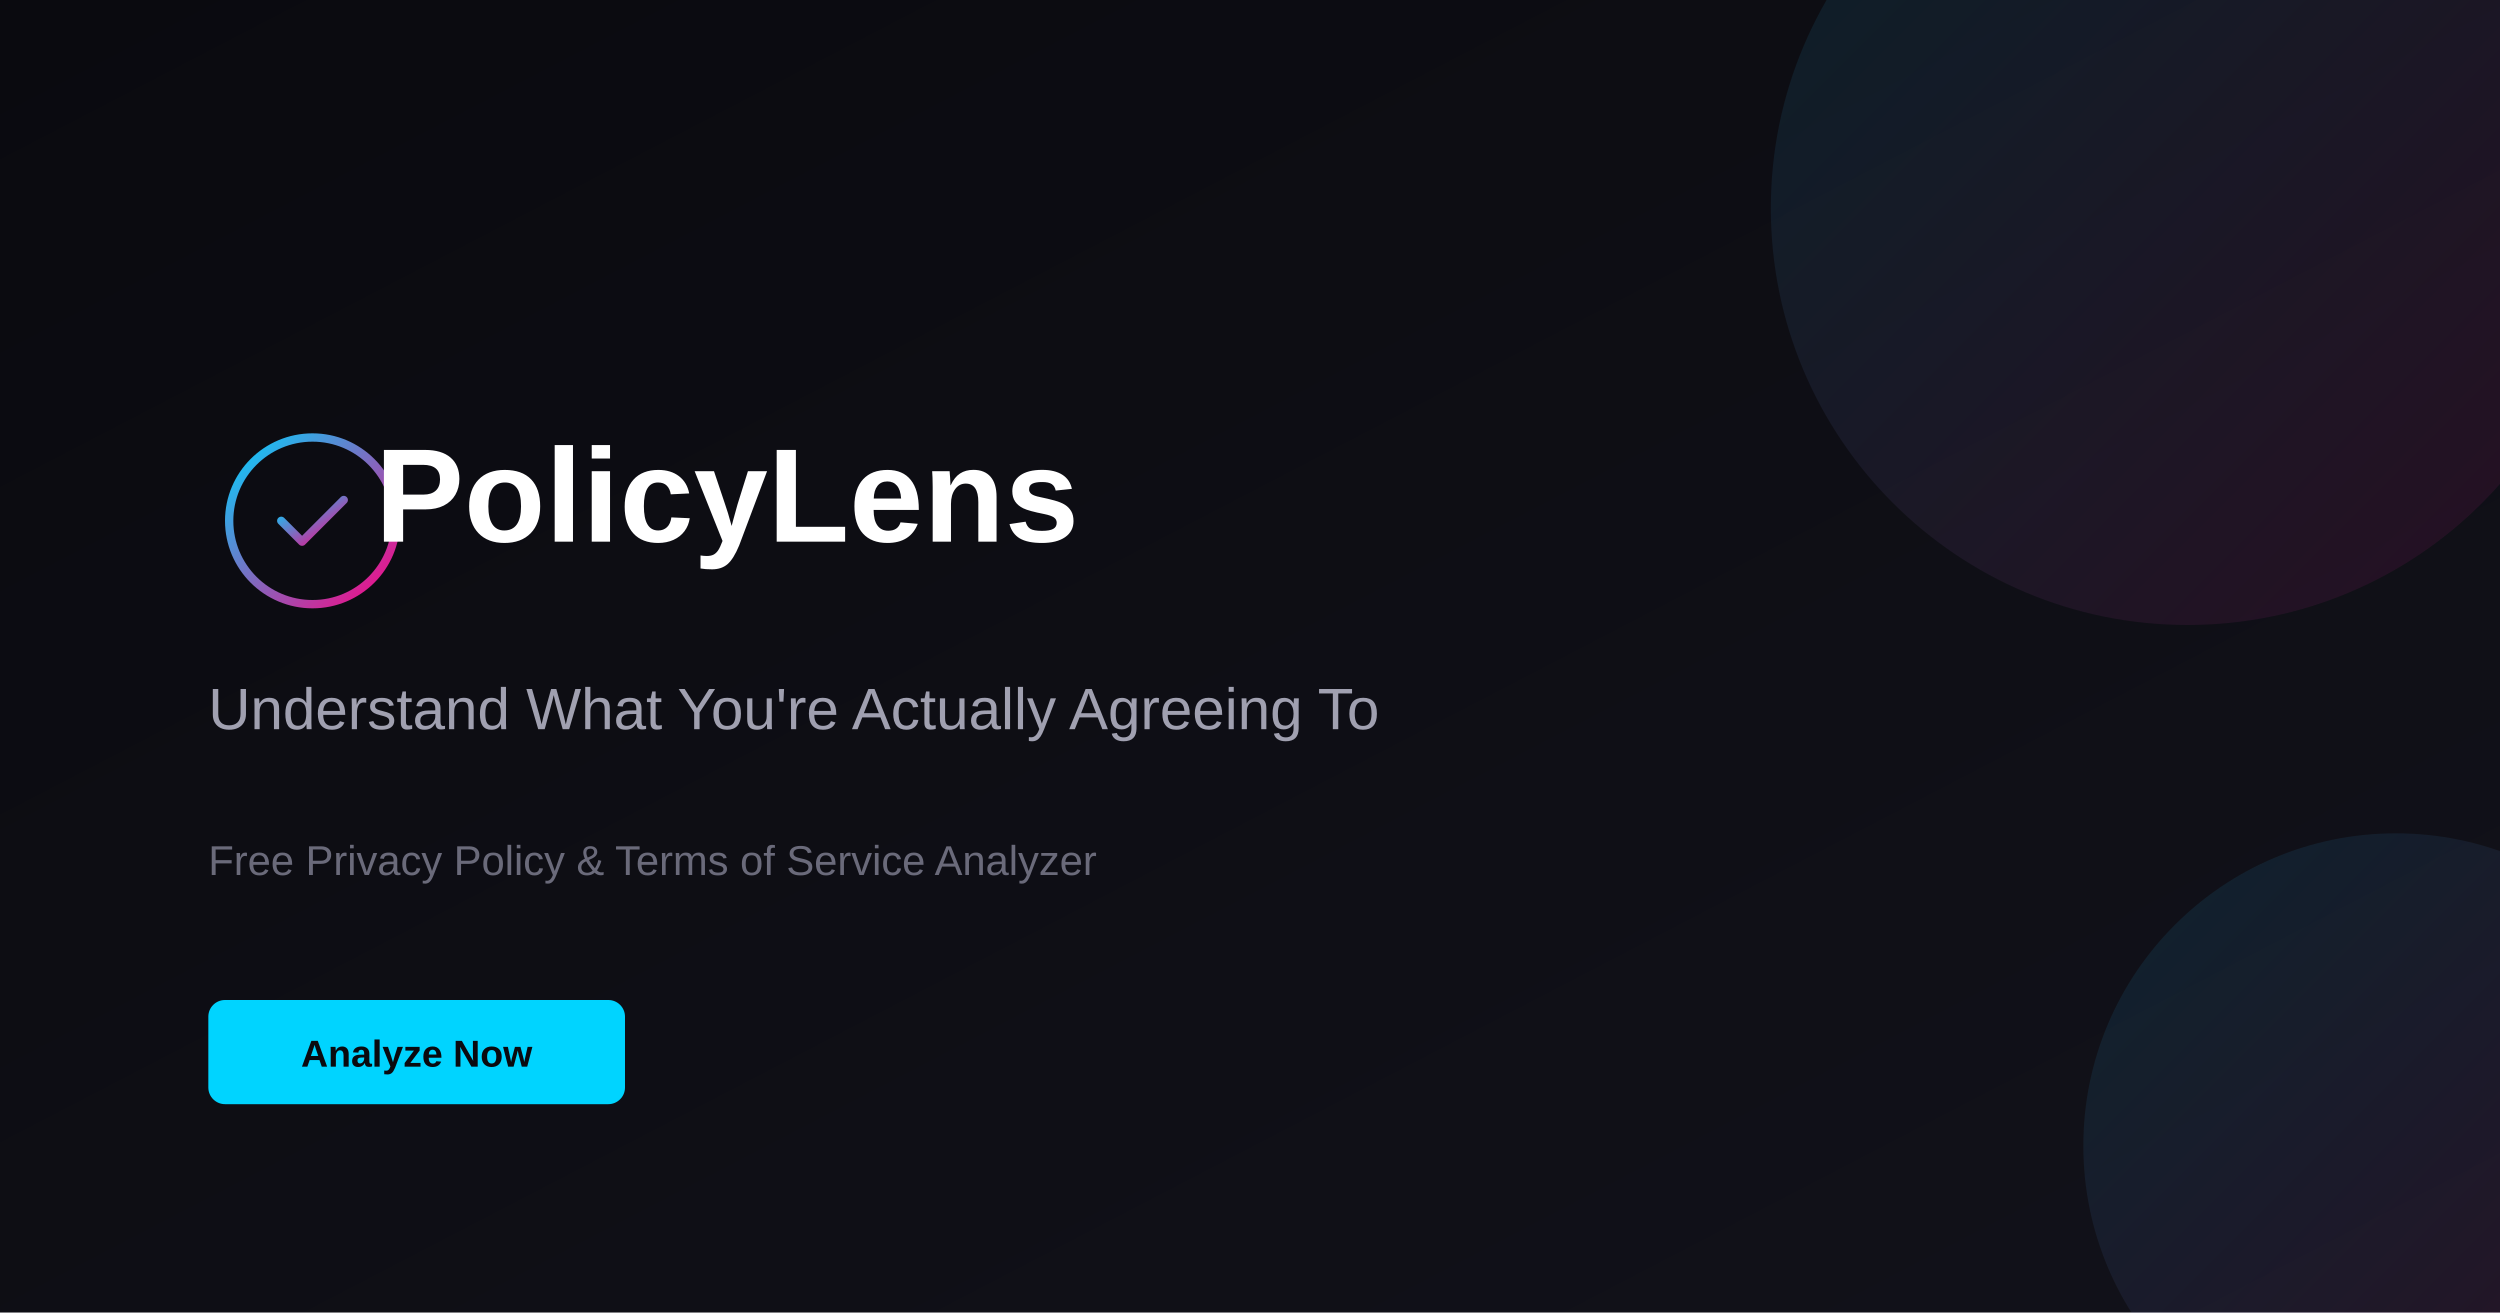
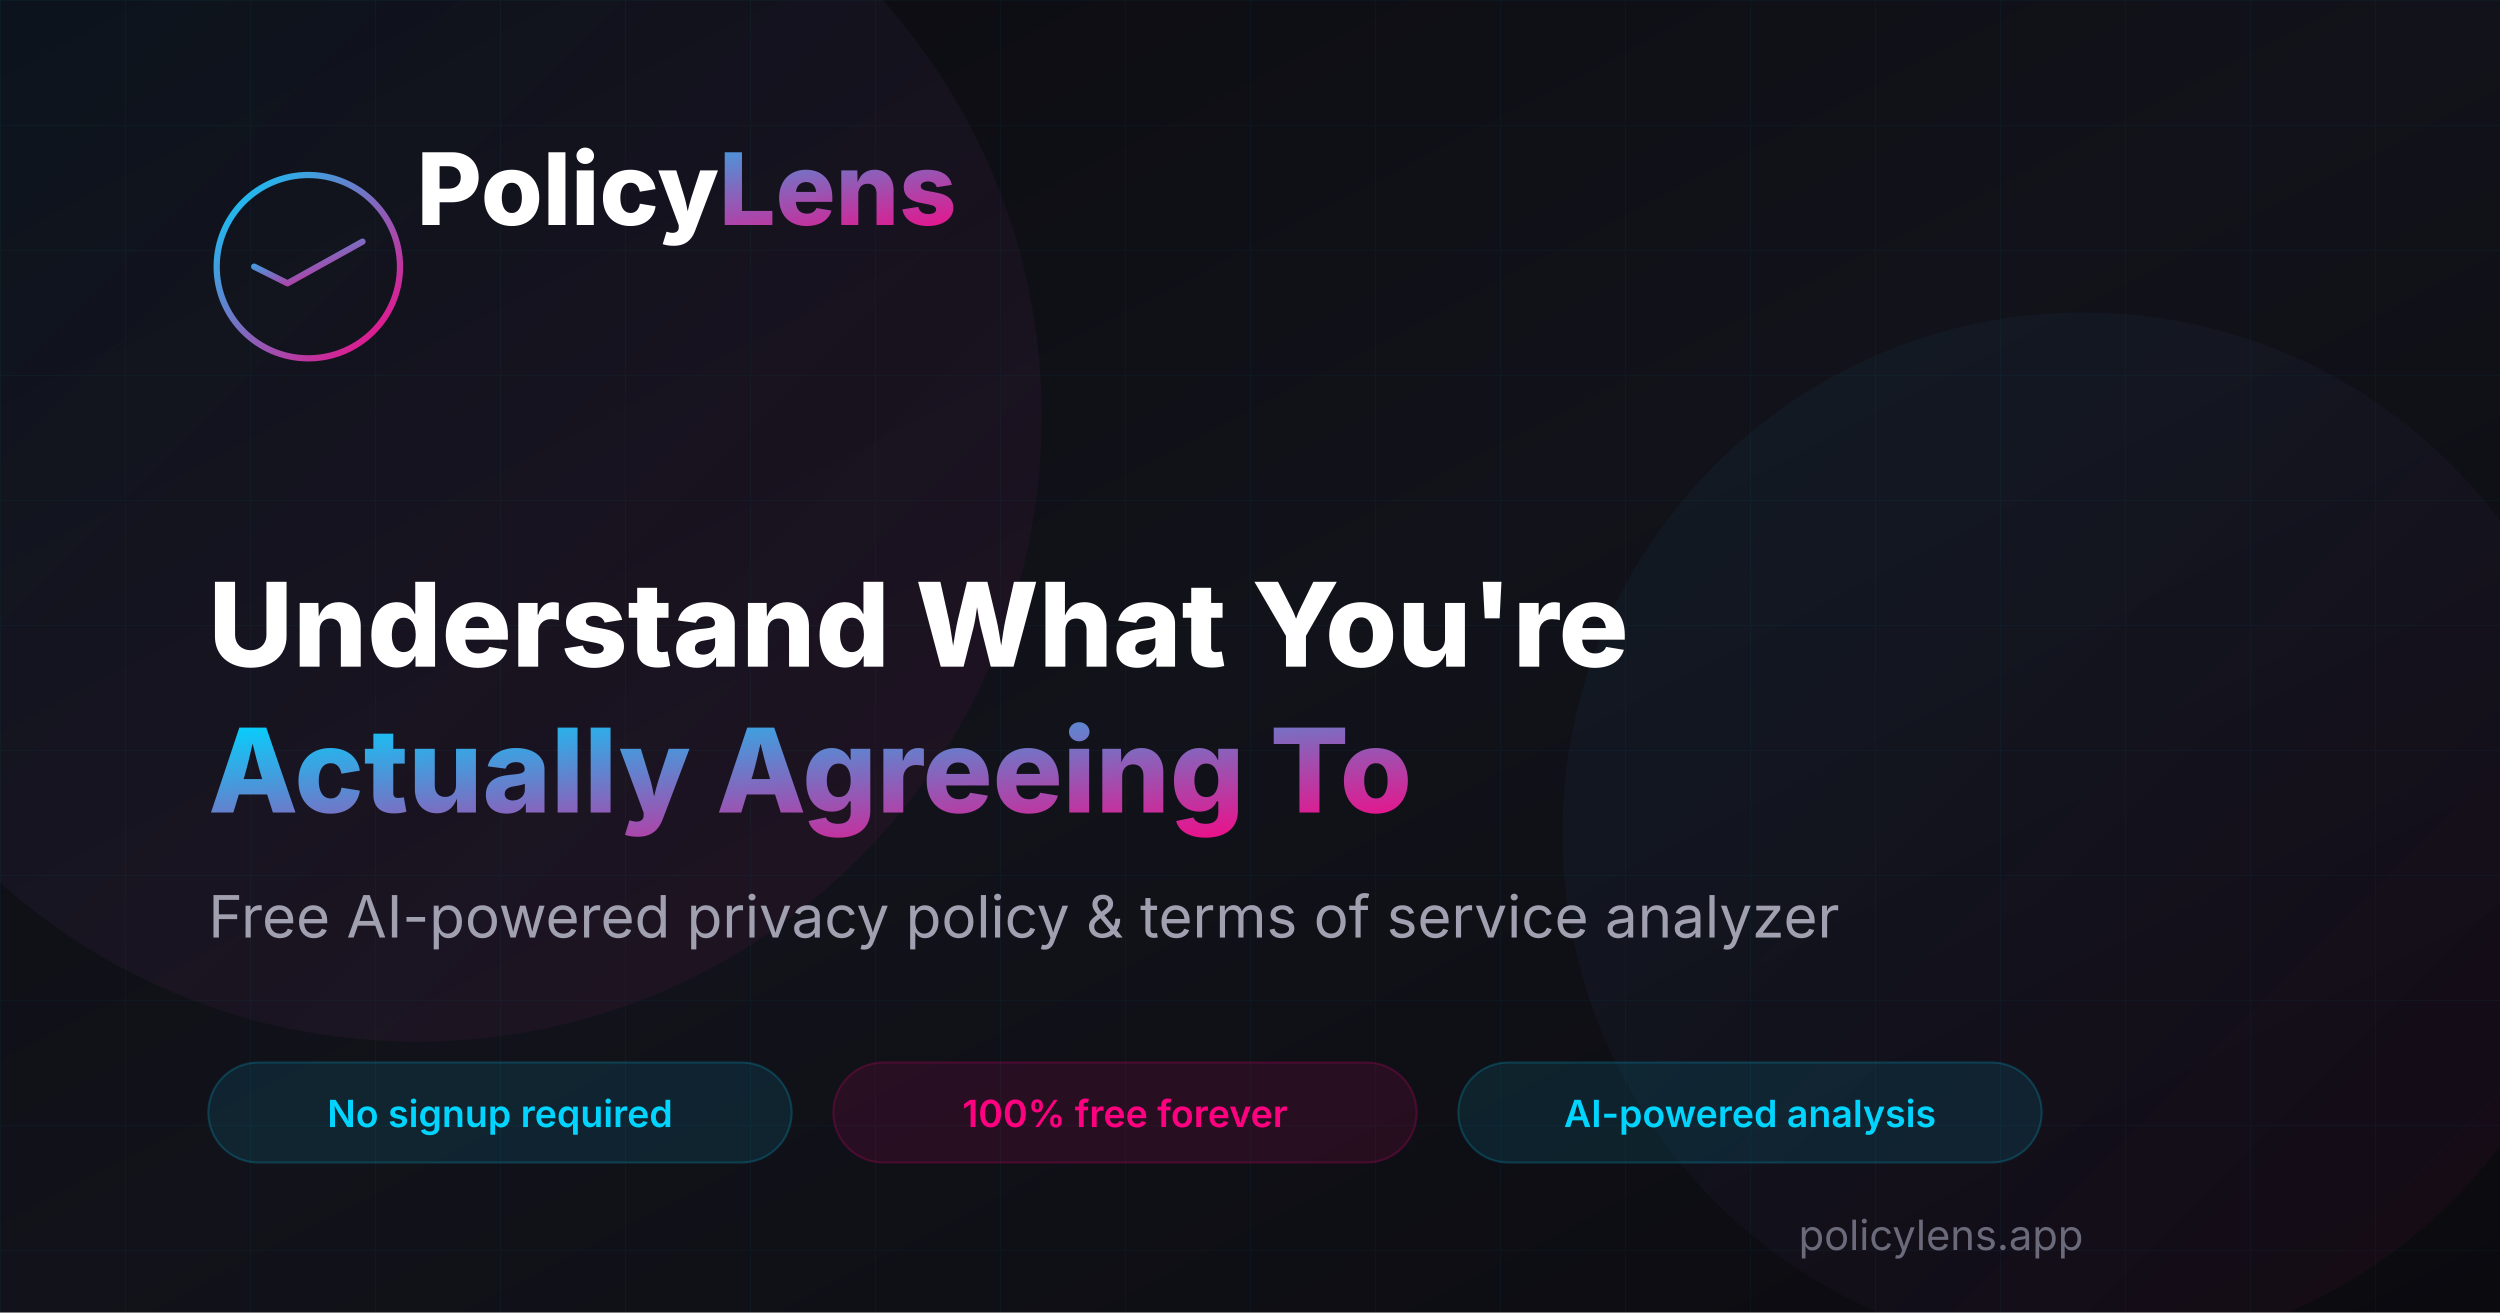
<svg xmlns="http://www.w3.org/2000/svg" width="1200" height="630" viewBox="0 0 1200 630">
  <defs>
    <linearGradient id="bg" x1="0%" y1="0%" x2="100%" y2="100%">
-       <stop offset="0%" style="stop-color:#0a0a0f" />
-       <stop offset="100%" style="stop-color:#12121a" />
+       <stop offset="0%" stop-color="#0a0a0f" />
+       <stop offset="50%" stop-color="#12121a" />
+       <stop offset="100%" stop-color="#0a0a0f" />
    </linearGradient>
-     <linearGradient id="grad" x1="0%" y1="0%" x2="100%" y2="100%">
-       <stop offset="0%" style="stop-color:#00d4ff" />
-       <stop offset="100%" style="stop-color:#ff0080" />
+     <linearGradient id="accent" x1="0%" y1="0%" x2="100%" y2="100%">
+       <stop offset="0%" stop-color="#00d4ff" />
+       <stop offset="100%" stop-color="#ff0080" />
+     </linearGradient>
+     <linearGradient id="glow" x1="0%" y1="0%" x2="100%" y2="100%">
+       <stop offset="0%" stop-color="#00d4ff" stop-opacity="0.15" />
+       <stop offset="100%" stop-color="#ff0080" stop-opacity="0.15" />
    </linearGradient>
  </defs>
  <rect width="1200" height="630" fill="url(#bg)" />
-   <g transform="translate(100, 200)">
-     <circle cx="50" cy="50" r="40" fill="none" stroke="url(#grad)" stroke-width="4" />
-     <path d="M35 50 L45 60 L65 40" fill="none" stroke="url(#grad)" stroke-width="4" stroke-linecap="round" stroke-linejoin="round" />
+   <pattern id="grid" width="60" height="60" patternUnits="userSpaceOnUse">
+     <path d="M 60 0 L 0 0 0 60" fill="none" stroke="rgba(0,212,255,0.04)" stroke-width="1" />
+   </pattern>
+   <rect width="1200" height="630" fill="url(#grid)" />
+   <circle cx="200" cy="200" r="300" fill="url(#glow)" opacity="0.4" />
+   <circle cx="1000" cy="400" r="250" fill="url(#glow)" opacity="0.3" />
+   <g transform="translate(100, 80)">
+     <circle cx="48" cy="48" r="44" stroke="url(#accent)" stroke-width="3" fill="none" />
+     <path d="M22 48 L38 56 L74 36" stroke="url(#accent)" stroke-width="3" stroke-linecap="round" stroke-linejoin="round" fill="none" />
  </g>
-   <text x="180" y="260" font-family="Arial, sans-serif" font-size="64" font-weight="bold" fill="white">PolicyLens</text>
-   <text x="100" y="350" font-family="Arial, sans-serif" font-size="28" fill="#a0a0b0">Understand What You're Actually Agreeing To</text>
-   <text x="100" y="420" font-family="Arial, sans-serif" font-size="20" fill="#6a6a7a">Free Privacy Policy &amp; Terms of Service Analyzer</text>
-   <g transform="translate(100, 480)">
-     <rect x="0" y="0" width="200" height="50" rx="8" fill="#00d4ff" />
-     <text x="100" y="32" font-family="Arial, sans-serif" font-size="18" font-weight="bold" fill="#0a0a0f" text-anchor="middle">Analyze Now</text>
+   <text x="200" y="108" font-family="Inter, sans-serif" font-size="48" font-weight="800" fill="#ffffff">
+     Policy<tspan fill="url(#accent)">Lens</tspan>
+   </text>
+   <text x="100" y="320" font-family="Inter, sans-serif" font-size="56" font-weight="800" fill="#ffffff">
+     Understand What You're
+   </text>
+   <text x="100" y="390" font-family="Inter, sans-serif" font-size="56" font-weight="800" fill="url(#accent)">
+     Actually Agreeing To
+   </text>
+   <text x="100" y="450" font-family="Inter, sans-serif" font-size="28" fill="#a0a0b0">
+     Free AI-powered privacy policy &amp; terms of service analyzer
+   </text>
+   <g transform="translate(100, 510)">
+     <rect x="0" y="0" width="280" height="48" rx="24" fill="rgba(0,212,255,0.1)" stroke="rgba(0,212,255,0.2)" stroke-width="1" />
+     <text x="140" y="31" font-family="Inter, sans-serif" font-size="18" fill="#00d4ff" text-anchor="middle" font-weight="600">No signup required</text>
+     <rect x="300" y="0" width="280" height="48" rx="24" fill="rgba(255,0,128,0.1)" stroke="rgba(255,0,128,0.2)" stroke-width="1" />
+     <text x="440" y="31" font-family="Inter, sans-serif" font-size="18" fill="#ff0080" text-anchor="middle" font-weight="600">100% free forever</text>
+     <rect x="600" y="0" width="280" height="48" rx="24" fill="rgba(0,212,255,0.1)" stroke="rgba(0,212,255,0.2)" stroke-width="1" />
+     <text x="740" y="31" font-family="Inter, sans-serif" font-size="18" fill="#00d4ff" text-anchor="middle" font-weight="600">AI-powered analysis</text>
  </g>
-   <circle cx="1050" cy="100" r="200" fill="url(#grad)" opacity="0.1" />
-   <circle cx="1150" cy="550" r="150" fill="url(#grad)" opacity="0.1" />
+   <text x="1000" y="600" font-family="Inter, sans-serif" font-size="20" fill="#6a6a7a" text-anchor="end">policylens.app</text>
</svg>
